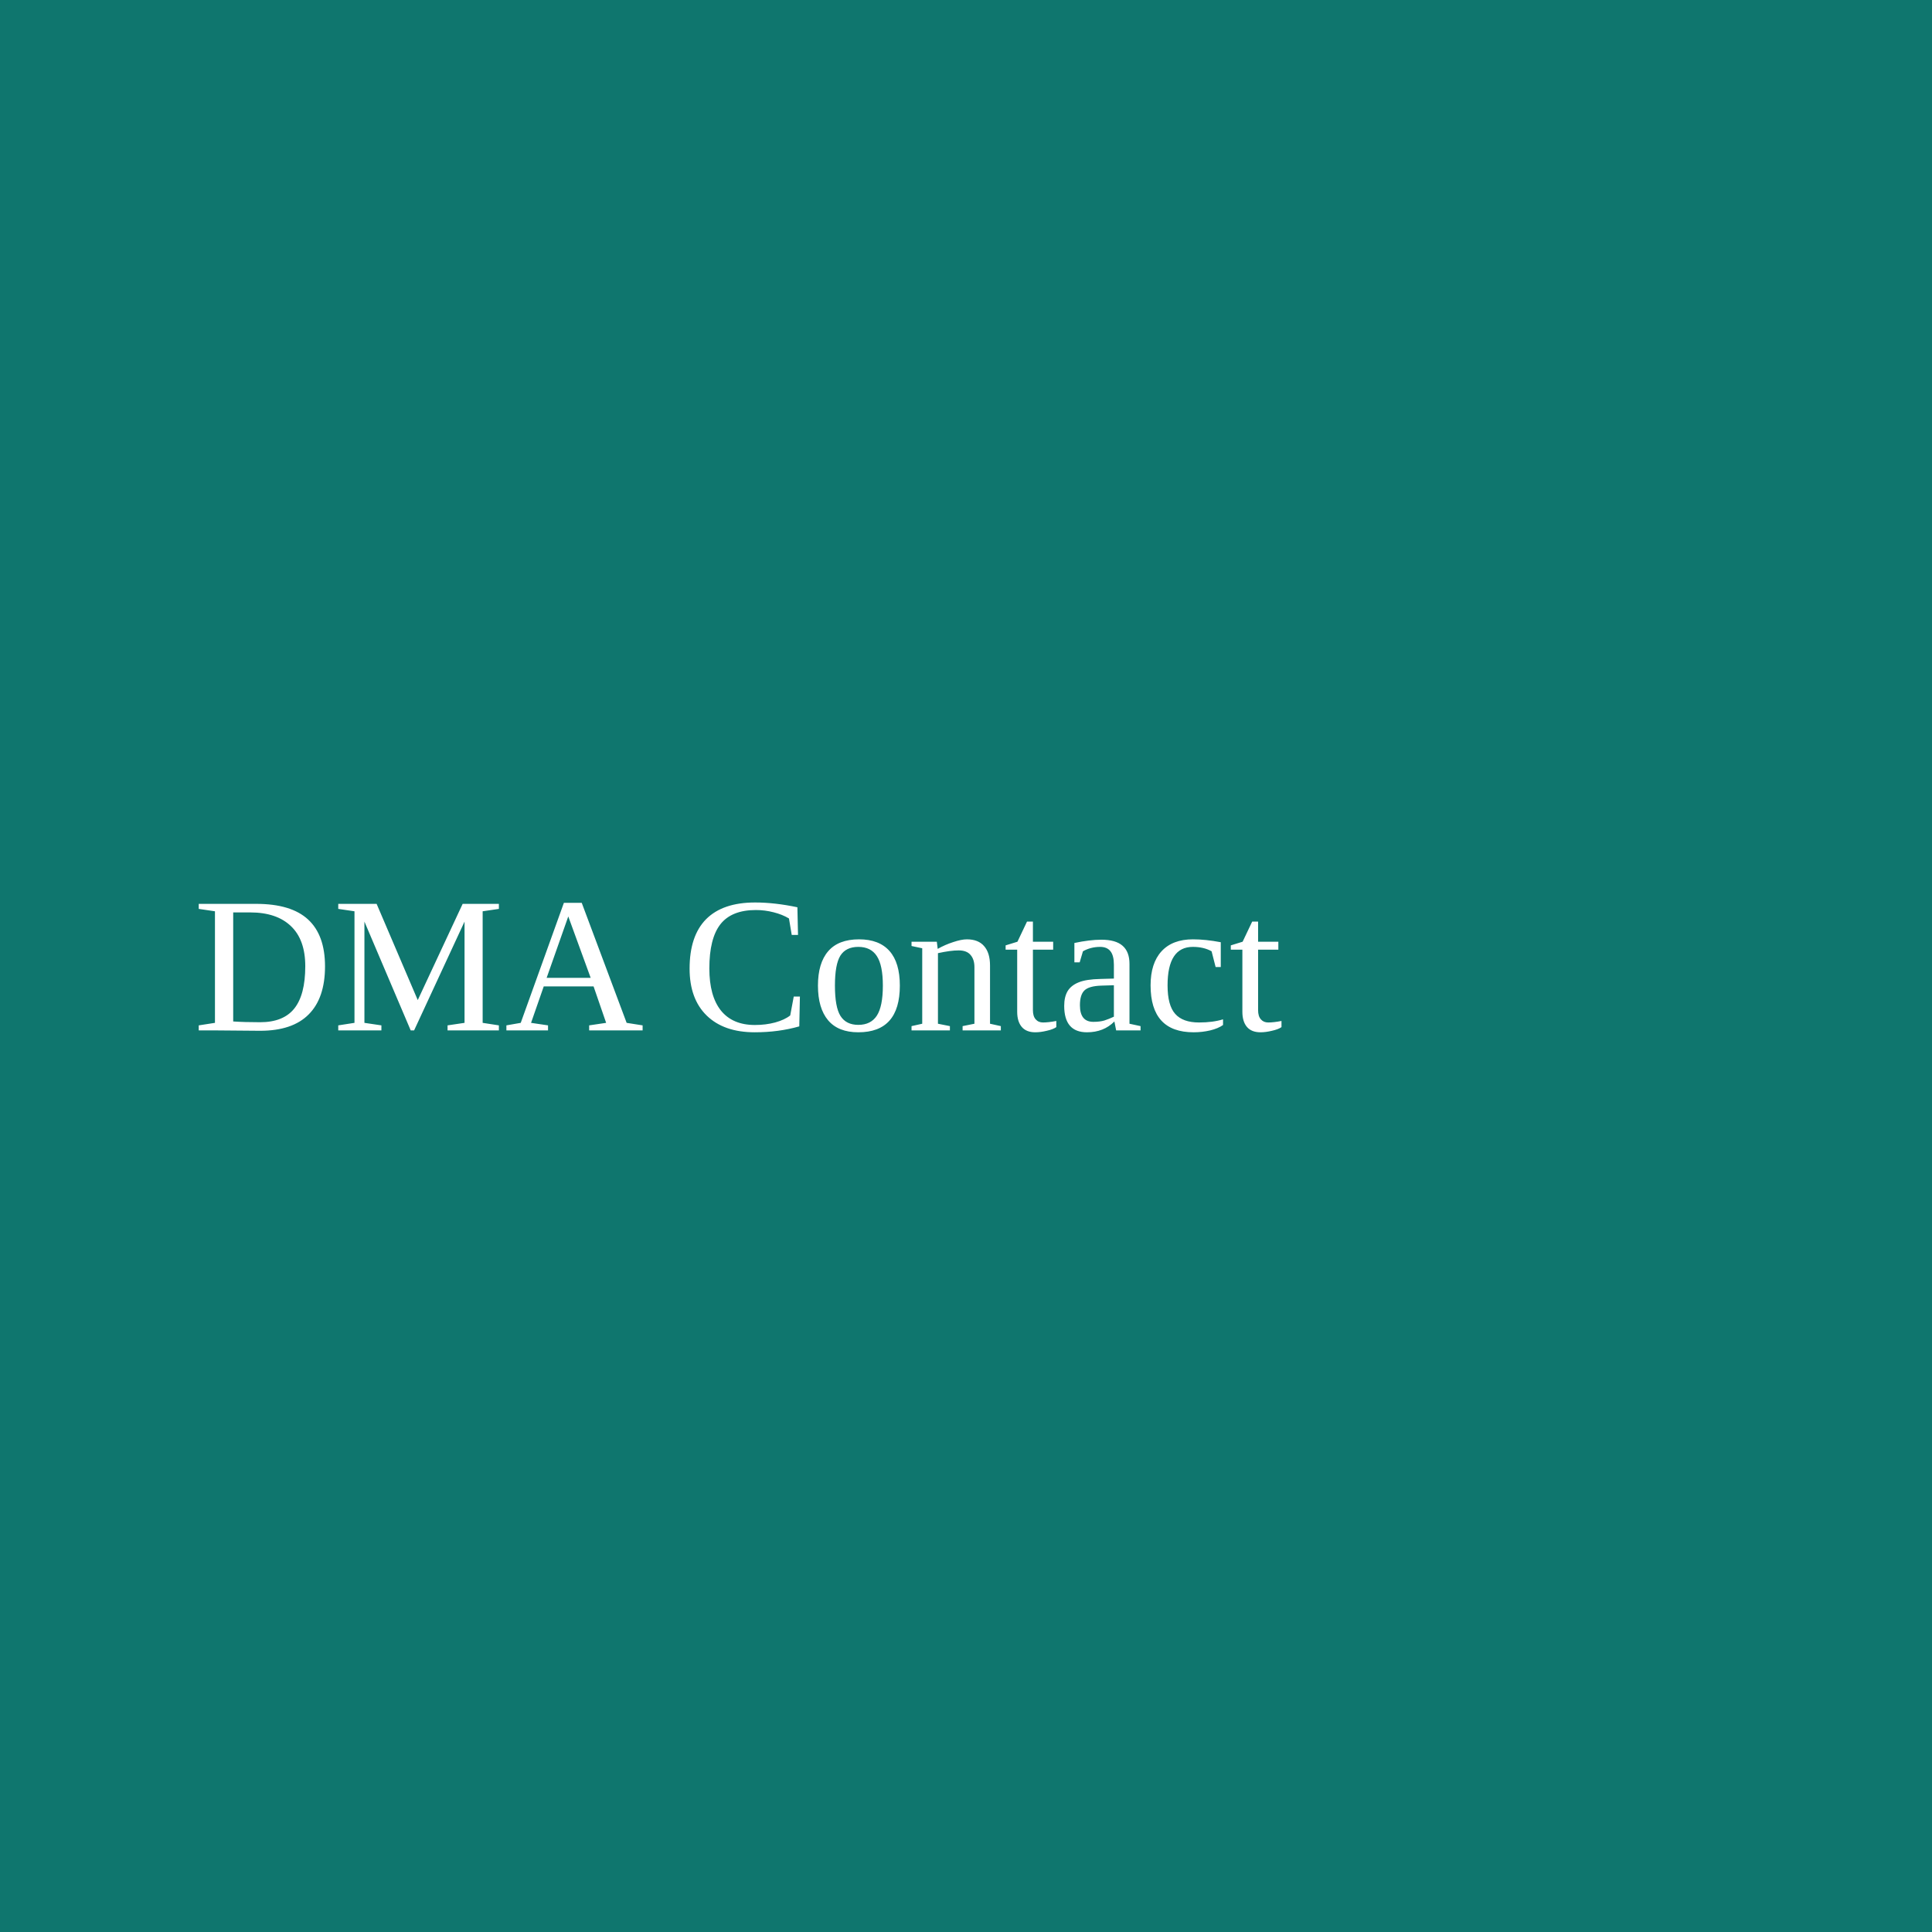
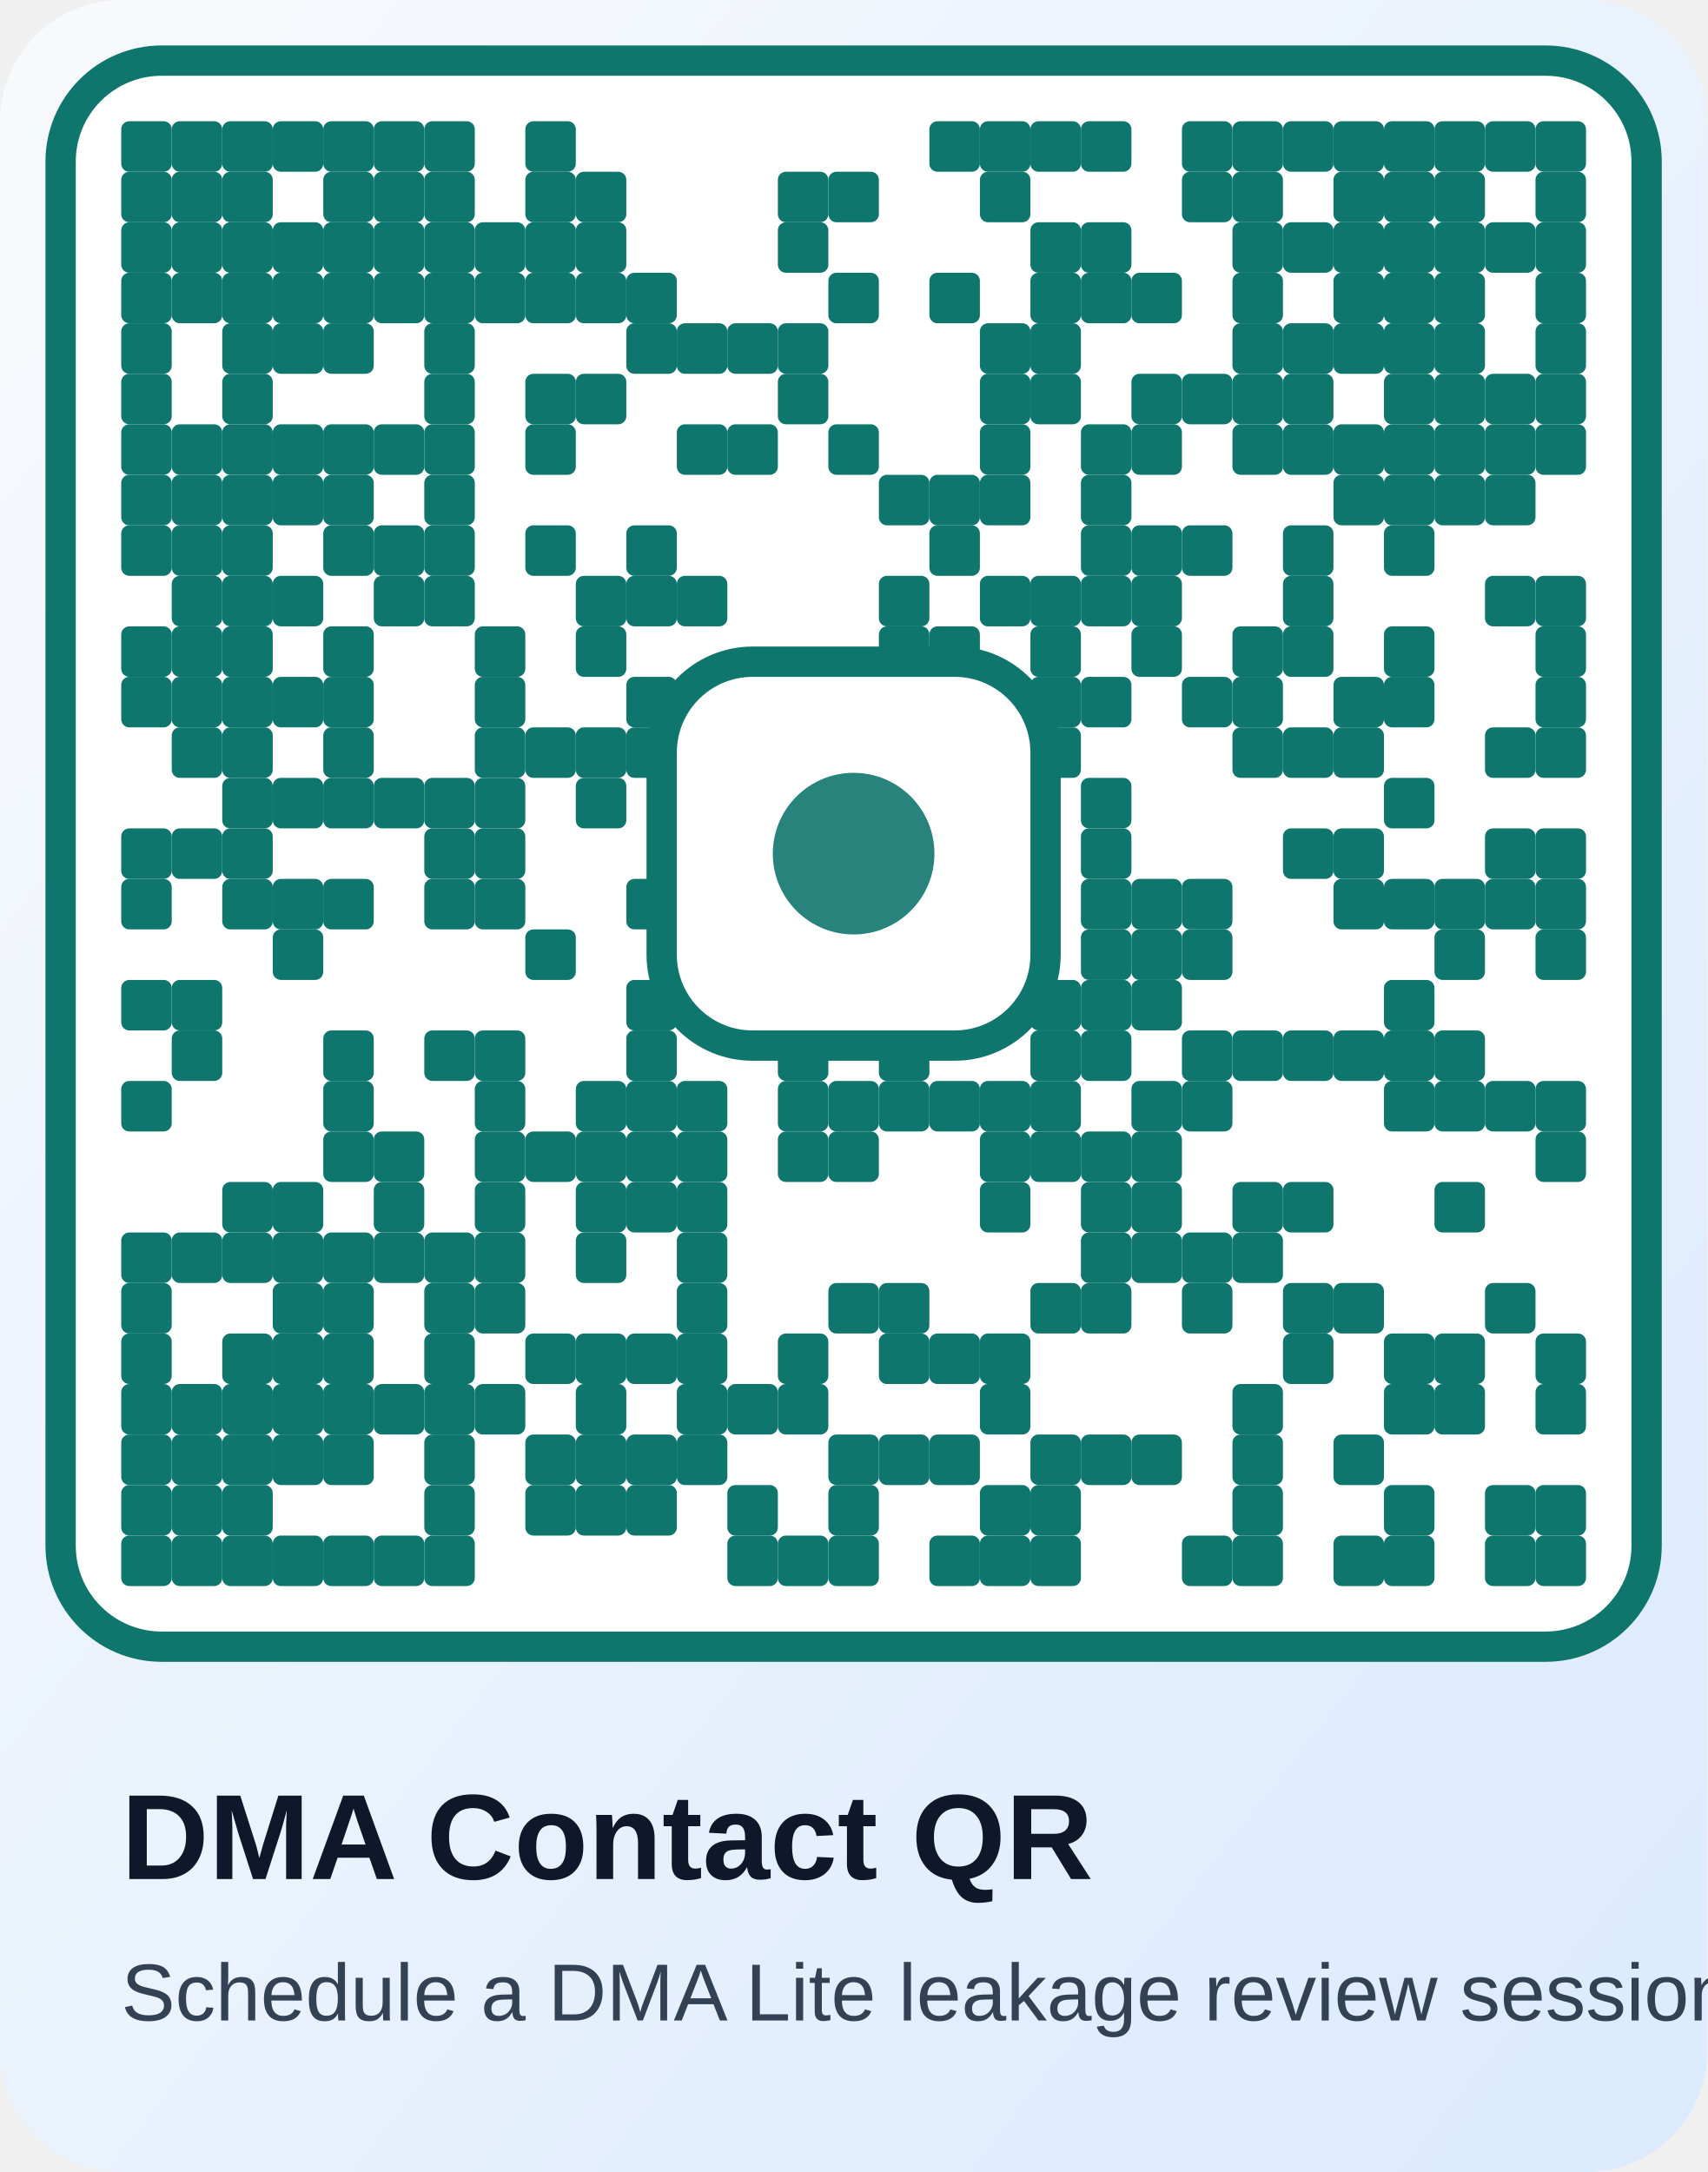
- <svg xmlns="http://www.w3.org/2000/svg" width="240" height="240" viewBox="0 0 240 240">
-   <rect width="240" height="240" fill="#0f766e" />
-   <text x="24" y="128" font-size="24" fill="#ffffff">DMA Contact</text>
+ <svg xmlns="http://www.w3.org/2000/svg" width="338" height="430" viewBox="0 0 338 430" role="img" aria-labelledby="title desc">
+   <defs>
+     <linearGradient id="bg" x1="0" x2="1" y1="0" y2="1">
+       <stop offset="0%" stop-color="#f8fafc" />
+       <stop offset="100%" stop-color="#dbeafe" />
+     </linearGradient>
+   </defs>
+   <rect width="338" height="430" rx="24" fill="url(#bg)" />
+   <rect x="12" y="12" width="314" height="314" rx="20" fill="#ffffff" stroke="#0f766e" stroke-width="6" />
+   <g fill="#0f766e">
+     <rect x="24" y="24" width="10" height="10" rx="1.6" />
+     <rect x="24" y="34" width="10" height="10" rx="1.6" />
+     <rect x="24" y="44" width="10" height="10" rx="1.6" />
+     <rect x="24" y="54" width="10" height="10" rx="1.6" />
+     <rect x="24" y="64" width="10" height="10" rx="1.6" />
+     <rect x="24" y="74" width="10" height="10" rx="1.6" />
+     <rect x="24" y="84" width="10" height="10" rx="1.6" />
+     <rect x="24" y="94" width="10" height="10" rx="1.6" />
+     <rect x="24" y="104" width="10" height="10" rx="1.6" />
+     <rect x="24" y="124" width="10" height="10" rx="1.6" />
+     <rect x="24" y="134" width="10" height="10" rx="1.6" />
+     <rect x="24" y="164" width="10" height="10" rx="1.6" />
+     <rect x="24" y="174" width="10" height="10" rx="1.6" />
+     <rect x="24" y="194" width="10" height="10" rx="1.6" />
+     <rect x="24" y="214" width="10" height="10" rx="1.6" />
+     <rect x="24" y="244" width="10" height="10" rx="1.6" />
+     <rect x="24" y="254" width="10" height="10" rx="1.6" />
+     <rect x="24" y="264" width="10" height="10" rx="1.6" />
+     <rect x="24" y="274" width="10" height="10" rx="1.6" />
+     <rect x="24" y="284" width="10" height="10" rx="1.6" />
+     <rect x="24" y="294" width="10" height="10" rx="1.6" />
+     <rect x="24" y="304" width="10" height="10" rx="1.6" />
+     <rect x="34" y="24" width="10" height="10" rx="1.6" />
+     <rect x="34" y="34" width="10" height="10" rx="1.6" />
+     <rect x="34" y="44" width="10" height="10" rx="1.6" />
+     <rect x="34" y="54" width="10" height="10" rx="1.6" />
+     <rect x="34" y="84" width="10" height="10" rx="1.6" />
+     <rect x="34" y="94" width="10" height="10" rx="1.6" />
+     <rect x="34" y="104" width="10" height="10" rx="1.6" />
+     <rect x="34" y="114" width="10" height="10" rx="1.6" />
+     <rect x="34" y="124" width="10" height="10" rx="1.6" />
+     <rect x="34" y="134" width="10" height="10" rx="1.6" />
+     <rect x="34" y="144" width="10" height="10" rx="1.6" />
+     <rect x="34" y="164" width="10" height="10" rx="1.6" />
+     <rect x="34" y="194" width="10" height="10" rx="1.6" />
+     <rect x="34" y="204" width="10" height="10" rx="1.6" />
+     <rect x="34" y="244" width="10" height="10" rx="1.6" />
+     <rect x="34" y="274" width="10" height="10" rx="1.6" />
+     <rect x="34" y="284" width="10" height="10" rx="1.6" />
+     <rect x="34" y="294" width="10" height="10" rx="1.6" />
+     <rect x="34" y="304" width="10" height="10" rx="1.6" />
+     <rect x="44" y="24" width="10" height="10" rx="1.6" />
+     <rect x="44" y="34" width="10" height="10" rx="1.6" />
+     <rect x="44" y="44" width="10" height="10" rx="1.6" />
+     <rect x="44" y="54" width="10" height="10" rx="1.6" />
+     <rect x="44" y="64" width="10" height="10" rx="1.6" />
+     <rect x="44" y="74" width="10" height="10" rx="1.6" />
+     <rect x="44" y="84" width="10" height="10" rx="1.6" />
+     <rect x="44" y="94" width="10" height="10" rx="1.6" />
+     <rect x="44" y="104" width="10" height="10" rx="1.6" />
+     <rect x="44" y="114" width="10" height="10" rx="1.6" />
+     <rect x="44" y="124" width="10" height="10" rx="1.6" />
+     <rect x="44" y="134" width="10" height="10" rx="1.6" />
+     <rect x="44" y="144" width="10" height="10" rx="1.6" />
+     <rect x="44" y="154" width="10" height="10" rx="1.6" />
+     <rect x="44" y="164" width="10" height="10" rx="1.6" />
+     <rect x="44" y="174" width="10" height="10" rx="1.6" />
+     <rect x="44" y="234" width="10" height="10" rx="1.6" />
+     <rect x="44" y="244" width="10" height="10" rx="1.6" />
+     <rect x="44" y="264" width="10" height="10" rx="1.6" />
+     <rect x="44" y="274" width="10" height="10" rx="1.6" />
+     <rect x="44" y="284" width="10" height="10" rx="1.6" />
+     <rect x="44" y="294" width="10" height="10" rx="1.6" />
+     <rect x="44" y="304" width="10" height="10" rx="1.6" />
+     <rect x="54" y="24" width="10" height="10" rx="1.6" />
+     <rect x="54" y="44" width="10" height="10" rx="1.6" />
+     <rect x="54" y="54" width="10" height="10" rx="1.6" />
+     <rect x="54" y="64" width="10" height="10" rx="1.6" />
+     <rect x="54" y="84" width="10" height="10" rx="1.6" />
+     <rect x="54" y="94" width="10" height="10" rx="1.6" />
+     <rect x="54" y="114" width="10" height="10" rx="1.6" />
+     <rect x="54" y="134" width="10" height="10" rx="1.6" />
+     <rect x="54" y="154" width="10" height="10" rx="1.6" />
+     <rect x="54" y="174" width="10" height="10" rx="1.6" />
+     <rect x="54" y="184" width="10" height="10" rx="1.6" />
+     <rect x="54" y="234" width="10" height="10" rx="1.6" />
+     <rect x="54" y="244" width="10" height="10" rx="1.6" />
+     <rect x="54" y="254" width="10" height="10" rx="1.6" />
+     <rect x="54" y="264" width="10" height="10" rx="1.6" />
+     <rect x="54" y="274" width="10" height="10" rx="1.6" />
+     <rect x="54" y="284" width="10" height="10" rx="1.6" />
+     <rect x="54" y="304" width="10" height="10" rx="1.6" />
+     <rect x="64" y="24" width="10" height="10" rx="1.6" />
+     <rect x="64" y="34" width="10" height="10" rx="1.6" />
+     <rect x="64" y="44" width="10" height="10" rx="1.6" />
+     <rect x="64" y="54" width="10" height="10" rx="1.6" />
+     <rect x="64" y="64" width="10" height="10" rx="1.6" />
+     <rect x="64" y="84" width="10" height="10" rx="1.6" />
+     <rect x="64" y="94" width="10" height="10" rx="1.6" />
+     <rect x="64" y="104" width="10" height="10" rx="1.6" />
+     <rect x="64" y="124" width="10" height="10" rx="1.6" />
+     <rect x="64" y="134" width="10" height="10" rx="1.6" />
+     <rect x="64" y="144" width="10" height="10" rx="1.6" />
+     <rect x="64" y="154" width="10" height="10" rx="1.6" />
+     <rect x="64" y="174" width="10" height="10" rx="1.6" />
+     <rect x="64" y="204" width="10" height="10" rx="1.6" />
+     <rect x="64" y="214" width="10" height="10" rx="1.6" />
+     <rect x="64" y="224" width="10" height="10" rx="1.6" />
+     <rect x="64" y="244" width="10" height="10" rx="1.6" />
+     <rect x="64" y="254" width="10" height="10" rx="1.6" />
+     <rect x="64" y="264" width="10" height="10" rx="1.6" />
+     <rect x="64" y="274" width="10" height="10" rx="1.6" />
+     <rect x="64" y="284" width="10" height="10" rx="1.6" />
+     <rect x="64" y="304" width="10" height="10" rx="1.6" />
+     <rect x="74" y="24" width="10" height="10" rx="1.6" />
+     <rect x="74" y="34" width="10" height="10" rx="1.6" />
+     <rect x="74" y="44" width="10" height="10" rx="1.6" />
+     <rect x="74" y="54" width="10" height="10" rx="1.6" />
+     <rect x="74" y="84" width="10" height="10" rx="1.6" />
+     <rect x="74" y="104" width="10" height="10" rx="1.6" />
+     <rect x="74" y="114" width="10" height="10" rx="1.6" />
+     <rect x="74" y="154" width="10" height="10" rx="1.6" />
+     <rect x="74" y="224" width="10" height="10" rx="1.6" />
+     <rect x="74" y="234" width="10" height="10" rx="1.6" />
+     <rect x="74" y="244" width="10" height="10" rx="1.6" />
+     <rect x="74" y="274" width="10" height="10" rx="1.6" />
+     <rect x="74" y="304" width="10" height="10" rx="1.6" />
+     <rect x="84" y="24" width="10" height="10" rx="1.6" />
+     <rect x="84" y="34" width="10" height="10" rx="1.6" />
+     <rect x="84" y="44" width="10" height="10" rx="1.6" />
+     <rect x="84" y="54" width="10" height="10" rx="1.6" />
+     <rect x="84" y="64" width="10" height="10" rx="1.6" />
+     <rect x="84" y="74" width="10" height="10" rx="1.6" />
+     <rect x="84" y="84" width="10" height="10" rx="1.6" />
+     <rect x="84" y="94" width="10" height="10" rx="1.6" />
+     <rect x="84" y="104" width="10" height="10" rx="1.6" />
+     <rect x="84" y="114" width="10" height="10" rx="1.6" />
+     <rect x="84" y="154" width="10" height="10" rx="1.6" />
+     <rect x="84" y="164" width="10" height="10" rx="1.6" />
+     <rect x="84" y="174" width="10" height="10" rx="1.6" />
+     <rect x="84" y="204" width="10" height="10" rx="1.6" />
+     <rect x="84" y="244" width="10" height="10" rx="1.6" />
+     <rect x="84" y="254" width="10" height="10" rx="1.6" />
+     <rect x="84" y="264" width="10" height="10" rx="1.6" />
+     <rect x="84" y="274" width="10" height="10" rx="1.6" />
+     <rect x="84" y="284" width="10" height="10" rx="1.6" />
+     <rect x="84" y="294" width="10" height="10" rx="1.6" />
+     <rect x="84" y="304" width="10" height="10" rx="1.6" />
+     <rect x="94" y="44" width="10" height="10" rx="1.6" />
+     <rect x="94" y="54" width="10" height="10" rx="1.6" />
+     <rect x="94" y="124" width="10" height="10" rx="1.6" />
+     <rect x="94" y="134" width="10" height="10" rx="1.6" />
+     <rect x="94" y="144" width="10" height="10" rx="1.6" />
+     <rect x="94" y="154" width="10" height="10" rx="1.6" />
+     <rect x="94" y="164" width="10" height="10" rx="1.6" />
+     <rect x="94" y="174" width="10" height="10" rx="1.6" />
+     <rect x="94" y="204" width="10" height="10" rx="1.6" />
+     <rect x="94" y="214" width="10" height="10" rx="1.6" />
+     <rect x="94" y="224" width="10" height="10" rx="1.6" />
+     <rect x="94" y="234" width="10" height="10" rx="1.6" />
+     <rect x="94" y="244" width="10" height="10" rx="1.6" />
+     <rect x="94" y="254" width="10" height="10" rx="1.6" />
+     <rect x="94" y="274" width="10" height="10" rx="1.6" />
+     <rect x="104" y="24" width="10" height="10" rx="1.6" />
+     <rect x="104" y="34" width="10" height="10" rx="1.6" />
+     <rect x="104" y="44" width="10" height="10" rx="1.6" />
+     <rect x="104" y="54" width="10" height="10" rx="1.6" />
+     <rect x="104" y="74" width="10" height="10" rx="1.6" />
+     <rect x="104" y="84" width="10" height="10" rx="1.6" />
+     <rect x="104" y="104" width="10" height="10" rx="1.6" />
+     <rect x="104" y="144" width="10" height="10" rx="1.6" />
+     <rect x="104" y="184" width="10" height="10" rx="1.6" />
+     <rect x="104" y="224" width="10" height="10" rx="1.6" />
+     <rect x="104" y="264" width="10" height="10" rx="1.6" />
+     <rect x="104" y="284" width="10" height="10" rx="1.6" />
+     <rect x="104" y="294" width="10" height="10" rx="1.6" />
+     <rect x="114" y="34" width="10" height="10" rx="1.6" />
+     <rect x="114" y="44" width="10" height="10" rx="1.6" />
+     <rect x="114" y="54" width="10" height="10" rx="1.6" />
+     <rect x="114" y="74" width="10" height="10" rx="1.6" />
+     <rect x="114" y="114" width="10" height="10" rx="1.6" />
+     <rect x="114" y="124" width="10" height="10" rx="1.6" />
+     <rect x="114" y="144" width="10" height="10" rx="1.6" />
+     <rect x="114" y="154" width="10" height="10" rx="1.6" />
+     <rect x="114" y="214" width="10" height="10" rx="1.6" />
+     <rect x="114" y="224" width="10" height="10" rx="1.6" />
+     <rect x="114" y="234" width="10" height="10" rx="1.6" />
+     <rect x="114" y="244" width="10" height="10" rx="1.6" />
+     <rect x="114" y="264" width="10" height="10" rx="1.6" />
+     <rect x="114" y="274" width="10" height="10" rx="1.6" />
+     <rect x="114" y="284" width="10" height="10" rx="1.6" />
+     <rect x="114" y="294" width="10" height="10" rx="1.6" />
+     <rect x="124" y="54" width="10" height="10" rx="1.6" />
+     <rect x="124" y="64" width="10" height="10" rx="1.6" />
+     <rect x="124" y="104" width="10" height="10" rx="1.6" />
+     <rect x="124" y="114" width="10" height="10" rx="1.6" />
+     <rect x="124" y="134" width="10" height="10" rx="1.6" />
+     <rect x="124" y="144" width="10" height="10" rx="1.6" />
+     <rect x="124" y="174" width="10" height="10" rx="1.6" />
+     <rect x="124" y="194" width="10" height="10" rx="1.6" />
+     <rect x="124" y="204" width="10" height="10" rx="1.6" />
+     <rect x="124" y="214" width="10" height="10" rx="1.6" />
+     <rect x="124" y="224" width="10" height="10" rx="1.6" />
+     <rect x="124" y="234" width="10" height="10" rx="1.6" />
+     <rect x="124" y="264" width="10" height="10" rx="1.6" />
+     <rect x="124" y="284" width="10" height="10" rx="1.6" />
+     <rect x="124" y="294" width="10" height="10" rx="1.6" />
+     <rect x="134" y="64" width="10" height="10" rx="1.6" />
+     <rect x="134" y="84" width="10" height="10" rx="1.6" />
+     <rect x="134" y="114" width="10" height="10" rx="1.6" />
+     <rect x="134" y="144" width="10" height="10" rx="1.6" />
+     <rect x="134" y="154" width="10" height="10" rx="1.6" />
+     <rect x="134" y="164" width="10" height="10" rx="1.6" />
+     <rect x="134" y="184" width="10" height="10" rx="1.6" />
+     <rect x="134" y="194" width="10" height="10" rx="1.6" />
+     <rect x="134" y="214" width="10" height="10" rx="1.6" />
+     <rect x="134" y="224" width="10" height="10" rx="1.6" />
+     <rect x="134" y="234" width="10" height="10" rx="1.6" />
+     <rect x="134" y="244" width="10" height="10" rx="1.6" />
+     <rect x="134" y="254" width="10" height="10" rx="1.6" />
+     <rect x="134" y="264" width="10" height="10" rx="1.6" />
+     <rect x="134" y="274" width="10" height="10" rx="1.6" />
+     <rect x="134" y="284" width="10" height="10" rx="1.6" />
+     <rect x="144" y="64" width="10" height="10" rx="1.6" />
+     <rect x="144" y="84" width="10" height="10" rx="1.6" />
+     <rect x="144" y="134" width="10" height="10" rx="1.6" />
+     <rect x="144" y="144" width="10" height="10" rx="1.6" />
+     <rect x="144" y="184" width="10" height="10" rx="1.6" />
+     <rect x="144" y="194" width="10" height="10" rx="1.6" />
+     <rect x="144" y="274" width="10" height="10" rx="1.6" />
+     <rect x="144" y="294" width="10" height="10" rx="1.6" />
+     <rect x="144" y="304" width="10" height="10" rx="1.6" />
+     <rect x="154" y="34" width="10" height="10" rx="1.6" />
+     <rect x="154" y="44" width="10" height="10" rx="1.6" />
+     <rect x="154" y="64" width="10" height="10" rx="1.6" />
+     <rect x="154" y="74" width="10" height="10" rx="1.6" />
+     <rect x="154" y="134" width="10" height="10" rx="1.6" />
+     <rect x="154" y="154" width="10" height="10" rx="1.6" />
+     <rect x="154" y="164" width="10" height="10" rx="1.6" />
+     <rect x="154" y="204" width="10" height="10" rx="1.6" />
+     <rect x="154" y="214" width="10" height="10" rx="1.6" />
+     <rect x="154" y="224" width="10" height="10" rx="1.6" />
+     <rect x="154" y="264" width="10" height="10" rx="1.6" />
+     <rect x="154" y="274" width="10" height="10" rx="1.6" />
+     <rect x="154" y="304" width="10" height="10" rx="1.6" />
+     <rect x="164" y="34" width="10" height="10" rx="1.6" />
+     <rect x="164" y="54" width="10" height="10" rx="1.6" />
+     <rect x="164" y="84" width="10" height="10" rx="1.6" />
+     <rect x="164" y="144" width="10" height="10" rx="1.6" />
+     <rect x="164" y="164" width="10" height="10" rx="1.6" />
+     <rect x="164" y="174" width="10" height="10" rx="1.6" />
+     <rect x="164" y="184" width="10" height="10" rx="1.6" />
+     <rect x="164" y="194" width="10" height="10" rx="1.6" />
+     <rect x="164" y="214" width="10" height="10" rx="1.6" />
+     <rect x="164" y="224" width="10" height="10" rx="1.6" />
+     <rect x="164" y="254" width="10" height="10" rx="1.6" />
+     <rect x="164" y="284" width="10" height="10" rx="1.6" />
+     <rect x="164" y="294" width="10" height="10" rx="1.6" />
+     <rect x="164" y="304" width="10" height="10" rx="1.6" />
+     <rect x="174" y="94" width="10" height="10" rx="1.6" />
+     <rect x="174" y="114" width="10" height="10" rx="1.6" />
+     <rect x="174" y="124" width="10" height="10" rx="1.6" />
+     <rect x="174" y="134" width="10" height="10" rx="1.6" />
+     <rect x="174" y="144" width="10" height="10" rx="1.6" />
+     <rect x="174" y="164" width="10" height="10" rx="1.6" />
+     <rect x="174" y="174" width="10" height="10" rx="1.6" />
+     <rect x="174" y="184" width="10" height="10" rx="1.6" />
+     <rect x="174" y="194" width="10" height="10" rx="1.6" />
+     <rect x="174" y="204" width="10" height="10" rx="1.6" />
+     <rect x="174" y="214" width="10" height="10" rx="1.6" />
+     <rect x="174" y="254" width="10" height="10" rx="1.6" />
+     <rect x="174" y="264" width="10" height="10" rx="1.6" />
+     <rect x="174" y="284" width="10" height="10" rx="1.6" />
+     <rect x="184" y="24" width="10" height="10" rx="1.6" />
+     <rect x="184" y="54" width="10" height="10" rx="1.6" />
+     <rect x="184" y="94" width="10" height="10" rx="1.6" />
+     <rect x="184" y="104" width="10" height="10" rx="1.6" />
+     <rect x="184" y="124" width="10" height="10" rx="1.6" />
+     <rect x="184" y="174" width="10" height="10" rx="1.6" />
+     <rect x="184" y="194" width="10" height="10" rx="1.6" />
+     <rect x="184" y="214" width="10" height="10" rx="1.6" />
+     <rect x="184" y="264" width="10" height="10" rx="1.6" />
+     <rect x="184" y="284" width="10" height="10" rx="1.6" />
+     <rect x="184" y="304" width="10" height="10" rx="1.6" />
+     <rect x="194" y="24" width="10" height="10" rx="1.6" />
+     <rect x="194" y="34" width="10" height="10" rx="1.6" />
+     <rect x="194" y="64" width="10" height="10" rx="1.6" />
+     <rect x="194" y="74" width="10" height="10" rx="1.6" />
+     <rect x="194" y="84" width="10" height="10" rx="1.6" />
+     <rect x="194" y="94" width="10" height="10" rx="1.6" />
+     <rect x="194" y="114" width="10" height="10" rx="1.6" />
+     <rect x="194" y="154" width="10" height="10" rx="1.6" />
+     <rect x="194" y="184" width="10" height="10" rx="1.6" />
+     <rect x="194" y="194" width="10" height="10" rx="1.6" />
+     <rect x="194" y="214" width="10" height="10" rx="1.6" />
+     <rect x="194" y="224" width="10" height="10" rx="1.6" />
+     <rect x="194" y="234" width="10" height="10" rx="1.6" />
+     <rect x="194" y="264" width="10" height="10" rx="1.6" />
+     <rect x="194" y="274" width="10" height="10" rx="1.6" />
+     <rect x="194" y="294" width="10" height="10" rx="1.6" />
+     <rect x="194" y="304" width="10" height="10" rx="1.6" />
+     <rect x="204" y="24" width="10" height="10" rx="1.6" />
+     <rect x="204" y="44" width="10" height="10" rx="1.6" />
+     <rect x="204" y="54" width="10" height="10" rx="1.6" />
+     <rect x="204" y="64" width="10" height="10" rx="1.6" />
+     <rect x="204" y="74" width="10" height="10" rx="1.6" />
+     <rect x="204" y="114" width="10" height="10" rx="1.6" />
+     <rect x="204" y="124" width="10" height="10" rx="1.6" />
+     <rect x="204" y="134" width="10" height="10" rx="1.6" />
+     <rect x="204" y="144" width="10" height="10" rx="1.6" />
+     <rect x="204" y="194" width="10" height="10" rx="1.6" />
+     <rect x="204" y="204" width="10" height="10" rx="1.6" />
+     <rect x="204" y="214" width="10" height="10" rx="1.6" />
+     <rect x="204" y="224" width="10" height="10" rx="1.6" />
+     <rect x="204" y="254" width="10" height="10" rx="1.6" />
+     <rect x="204" y="284" width="10" height="10" rx="1.6" />
+     <rect x="204" y="294" width="10" height="10" rx="1.6" />
+     <rect x="204" y="304" width="10" height="10" rx="1.6" />
+     <rect x="214" y="24" width="10" height="10" rx="1.6" />
+     <rect x="214" y="44" width="10" height="10" rx="1.6" />
+     <rect x="214" y="54" width="10" height="10" rx="1.6" />
+     <rect x="214" y="84" width="10" height="10" rx="1.6" />
+     <rect x="214" y="94" width="10" height="10" rx="1.6" />
+     <rect x="214" y="104" width="10" height="10" rx="1.6" />
+     <rect x="214" y="114" width="10" height="10" rx="1.6" />
+     <rect x="214" y="134" width="10" height="10" rx="1.6" />
+     <rect x="214" y="154" width="10" height="10" rx="1.6" />
+     <rect x="214" y="164" width="10" height="10" rx="1.6" />
+     <rect x="214" y="174" width="10" height="10" rx="1.6" />
+     <rect x="214" y="184" width="10" height="10" rx="1.6" />
+     <rect x="214" y="194" width="10" height="10" rx="1.6" />
+     <rect x="214" y="204" width="10" height="10" rx="1.6" />
+     <rect x="214" y="224" width="10" height="10" rx="1.6" />
+     <rect x="214" y="234" width="10" height="10" rx="1.6" />
+     <rect x="214" y="244" width="10" height="10" rx="1.6" />
+     <rect x="214" y="254" width="10" height="10" rx="1.6" />
+     <rect x="214" y="284" width="10" height="10" rx="1.6" />
+     <rect x="224" y="54" width="10" height="10" rx="1.6" />
+     <rect x="224" y="74" width="10" height="10" rx="1.6" />
+     <rect x="224" y="84" width="10" height="10" rx="1.6" />
+     <rect x="224" y="104" width="10" height="10" rx="1.6" />
+     <rect x="224" y="114" width="10" height="10" rx="1.6" />
+     <rect x="224" y="124" width="10" height="10" rx="1.6" />
+     <rect x="224" y="174" width="10" height="10" rx="1.6" />
+     <rect x="224" y="184" width="10" height="10" rx="1.6" />
+     <rect x="224" y="194" width="10" height="10" rx="1.6" />
+     <rect x="224" y="214" width="10" height="10" rx="1.6" />
+     <rect x="224" y="224" width="10" height="10" rx="1.6" />
+     <rect x="224" y="234" width="10" height="10" rx="1.6" />
+     <rect x="224" y="244" width="10" height="10" rx="1.6" />
+     <rect x="224" y="284" width="10" height="10" rx="1.6" />
+     <rect x="234" y="24" width="10" height="10" rx="1.6" />
+     <rect x="234" y="34" width="10" height="10" rx="1.6" />
+     <rect x="234" y="74" width="10" height="10" rx="1.6" />
+     <rect x="234" y="104" width="10" height="10" rx="1.6" />
+     <rect x="234" y="134" width="10" height="10" rx="1.6" />
+     <rect x="234" y="174" width="10" height="10" rx="1.6" />
+     <rect x="234" y="184" width="10" height="10" rx="1.6" />
+     <rect x="234" y="204" width="10" height="10" rx="1.6" />
+     <rect x="234" y="214" width="10" height="10" rx="1.6" />
+     <rect x="234" y="244" width="10" height="10" rx="1.6" />
+     <rect x="234" y="254" width="10" height="10" rx="1.6" />
+     <rect x="234" y="304" width="10" height="10" rx="1.6" />
+     <rect x="244" y="24" width="10" height="10" rx="1.6" />
+     <rect x="244" y="34" width="10" height="10" rx="1.6" />
+     <rect x="244" y="44" width="10" height="10" rx="1.6" />
+     <rect x="244" y="54" width="10" height="10" rx="1.6" />
+     <rect x="244" y="64" width="10" height="10" rx="1.6" />
+     <rect x="244" y="74" width="10" height="10" rx="1.6" />
+     <rect x="244" y="84" width="10" height="10" rx="1.6" />
+     <rect x="244" y="124" width="10" height="10" rx="1.6" />
+     <rect x="244" y="134" width="10" height="10" rx="1.6" />
+     <rect x="244" y="144" width="10" height="10" rx="1.6" />
+     <rect x="244" y="204" width="10" height="10" rx="1.6" />
+     <rect x="244" y="234" width="10" height="10" rx="1.6" />
+     <rect x="244" y="244" width="10" height="10" rx="1.6" />
+     <rect x="244" y="274" width="10" height="10" rx="1.6" />
+     <rect x="244" y="284" width="10" height="10" rx="1.6" />
+     <rect x="244" y="294" width="10" height="10" rx="1.6" />
+     <rect x="244" y="304" width="10" height="10" rx="1.6" />
+     <rect x="254" y="24" width="10" height="10" rx="1.6" />
+     <rect x="254" y="44" width="10" height="10" rx="1.6" />
+     <rect x="254" y="64" width="10" height="10" rx="1.6" />
+     <rect x="254" y="74" width="10" height="10" rx="1.6" />
+     <rect x="254" y="84" width="10" height="10" rx="1.6" />
+     <rect x="254" y="104" width="10" height="10" rx="1.6" />
+     <rect x="254" y="114" width="10" height="10" rx="1.6" />
+     <rect x="254" y="124" width="10" height="10" rx="1.6" />
+     <rect x="254" y="144" width="10" height="10" rx="1.6" />
+     <rect x="254" y="164" width="10" height="10" rx="1.6" />
+     <rect x="254" y="204" width="10" height="10" rx="1.6" />
+     <rect x="254" y="234" width="10" height="10" rx="1.6" />
+     <rect x="254" y="254" width="10" height="10" rx="1.6" />
+     <rect x="254" y="264" width="10" height="10" rx="1.6" />
+     <rect x="264" y="24" width="10" height="10" rx="1.6" />
+     <rect x="264" y="34" width="10" height="10" rx="1.6" />
+     <rect x="264" y="44" width="10" height="10" rx="1.6" />
+     <rect x="264" y="54" width="10" height="10" rx="1.6" />
+     <rect x="264" y="64" width="10" height="10" rx="1.6" />
+     <rect x="264" y="84" width="10" height="10" rx="1.6" />
+     <rect x="264" y="94" width="10" height="10" rx="1.6" />
+     <rect x="264" y="134" width="10" height="10" rx="1.6" />
+     <rect x="264" y="144" width="10" height="10" rx="1.6" />
+     <rect x="264" y="164" width="10" height="10" rx="1.6" />
+     <rect x="264" y="174" width="10" height="10" rx="1.6" />
+     <rect x="264" y="204" width="10" height="10" rx="1.6" />
+     <rect x="264" y="254" width="10" height="10" rx="1.6" />
+     <rect x="264" y="284" width="10" height="10" rx="1.6" />
+     <rect x="264" y="304" width="10" height="10" rx="1.6" />
+     <rect x="274" y="24" width="10" height="10" rx="1.6" />
+     <rect x="274" y="34" width="10" height="10" rx="1.6" />
+     <rect x="274" y="44" width="10" height="10" rx="1.6" />
+     <rect x="274" y="54" width="10" height="10" rx="1.6" />
+     <rect x="274" y="64" width="10" height="10" rx="1.6" />
+     <rect x="274" y="74" width="10" height="10" rx="1.6" />
+     <rect x="274" y="84" width="10" height="10" rx="1.6" />
+     <rect x="274" y="94" width="10" height="10" rx="1.6" />
+     <rect x="274" y="104" width="10" height="10" rx="1.6" />
+     <rect x="274" y="124" width="10" height="10" rx="1.6" />
+     <rect x="274" y="134" width="10" height="10" rx="1.6" />
+     <rect x="274" y="154" width="10" height="10" rx="1.6" />
+     <rect x="274" y="174" width="10" height="10" rx="1.6" />
+     <rect x="274" y="194" width="10" height="10" rx="1.6" />
+     <rect x="274" y="204" width="10" height="10" rx="1.6" />
+     <rect x="274" y="214" width="10" height="10" rx="1.6" />
+     <rect x="274" y="264" width="10" height="10" rx="1.6" />
+     <rect x="274" y="274" width="10" height="10" rx="1.6" />
+     <rect x="274" y="294" width="10" height="10" rx="1.6" />
+     <rect x="274" y="304" width="10" height="10" rx="1.6" />
+     <rect x="284" y="24" width="10" height="10" rx="1.6" />
+     <rect x="284" y="34" width="10" height="10" rx="1.6" />
+     <rect x="284" y="44" width="10" height="10" rx="1.6" />
+     <rect x="284" y="54" width="10" height="10" rx="1.6" />
+     <rect x="284" y="64" width="10" height="10" rx="1.6" />
+     <rect x="284" y="74" width="10" height="10" rx="1.6" />
+     <rect x="284" y="84" width="10" height="10" rx="1.6" />
+     <rect x="284" y="94" width="10" height="10" rx="1.6" />
+     <rect x="284" y="174" width="10" height="10" rx="1.6" />
+     <rect x="284" y="184" width="10" height="10" rx="1.6" />
+     <rect x="284" y="204" width="10" height="10" rx="1.6" />
+     <rect x="284" y="214" width="10" height="10" rx="1.6" />
+     <rect x="284" y="234" width="10" height="10" rx="1.6" />
+     <rect x="284" y="264" width="10" height="10" rx="1.6" />
+     <rect x="284" y="274" width="10" height="10" rx="1.6" />
+     <rect x="294" y="24" width="10" height="10" rx="1.6" />
+     <rect x="294" y="44" width="10" height="10" rx="1.6" />
+     <rect x="294" y="74" width="10" height="10" rx="1.6" />
+     <rect x="294" y="84" width="10" height="10" rx="1.6" />
+     <rect x="294" y="94" width="10" height="10" rx="1.6" />
+     <rect x="294" y="114" width="10" height="10" rx="1.6" />
+     <rect x="294" y="144" width="10" height="10" rx="1.6" />
+     <rect x="294" y="164" width="10" height="10" rx="1.6" />
+     <rect x="294" y="174" width="10" height="10" rx="1.6" />
+     <rect x="294" y="214" width="10" height="10" rx="1.6" />
+     <rect x="294" y="254" width="10" height="10" rx="1.6" />
+     <rect x="294" y="294" width="10" height="10" rx="1.6" />
+     <rect x="294" y="304" width="10" height="10" rx="1.6" />
+     <rect x="304" y="24" width="10" height="10" rx="1.6" />
+     <rect x="304" y="34" width="10" height="10" rx="1.6" />
+     <rect x="304" y="44" width="10" height="10" rx="1.6" />
+     <rect x="304" y="54" width="10" height="10" rx="1.6" />
+     <rect x="304" y="64" width="10" height="10" rx="1.6" />
+     <rect x="304" y="74" width="10" height="10" rx="1.6" />
+     <rect x="304" y="84" width="10" height="10" rx="1.6" />
+     <rect x="304" y="114" width="10" height="10" rx="1.6" />
+     <rect x="304" y="124" width="10" height="10" rx="1.6" />
+     <rect x="304" y="134" width="10" height="10" rx="1.6" />
+     <rect x="304" y="144" width="10" height="10" rx="1.6" />
+     <rect x="304" y="164" width="10" height="10" rx="1.6" />
+     <rect x="304" y="174" width="10" height="10" rx="1.6" />
+     <rect x="304" y="184" width="10" height="10" rx="1.6" />
+     <rect x="304" y="214" width="10" height="10" rx="1.6" />
+     <rect x="304" y="224" width="10" height="10" rx="1.6" />
+     <rect x="304" y="264" width="10" height="10" rx="1.6" />
+     <rect x="304" y="274" width="10" height="10" rx="1.6" />
+     <rect x="304" y="294" width="10" height="10" rx="1.6" />
+     <rect x="304" y="304" width="10" height="10" rx="1.6" />
+   </g>
+   <rect x="131.0" y="131.0" width="76" height="76" rx="18" fill="#ffffff" stroke="#0f766e" stroke-width="6" />
+   <circle cx="169.0" cy="169.0" r="16" fill="#0f766e" opacity="0.9" />
+   <text x="24" y="372" font-family="Arial, Helvetica, sans-serif" font-size="24" font-weight="700" fill="#0f172a">DMA Contact QR</text>
+   <text x="24" y="400" font-family="Arial, Helvetica, sans-serif" font-size="16" fill="#334155">Schedule a DMA Lite leakage review session</text>
</svg>
